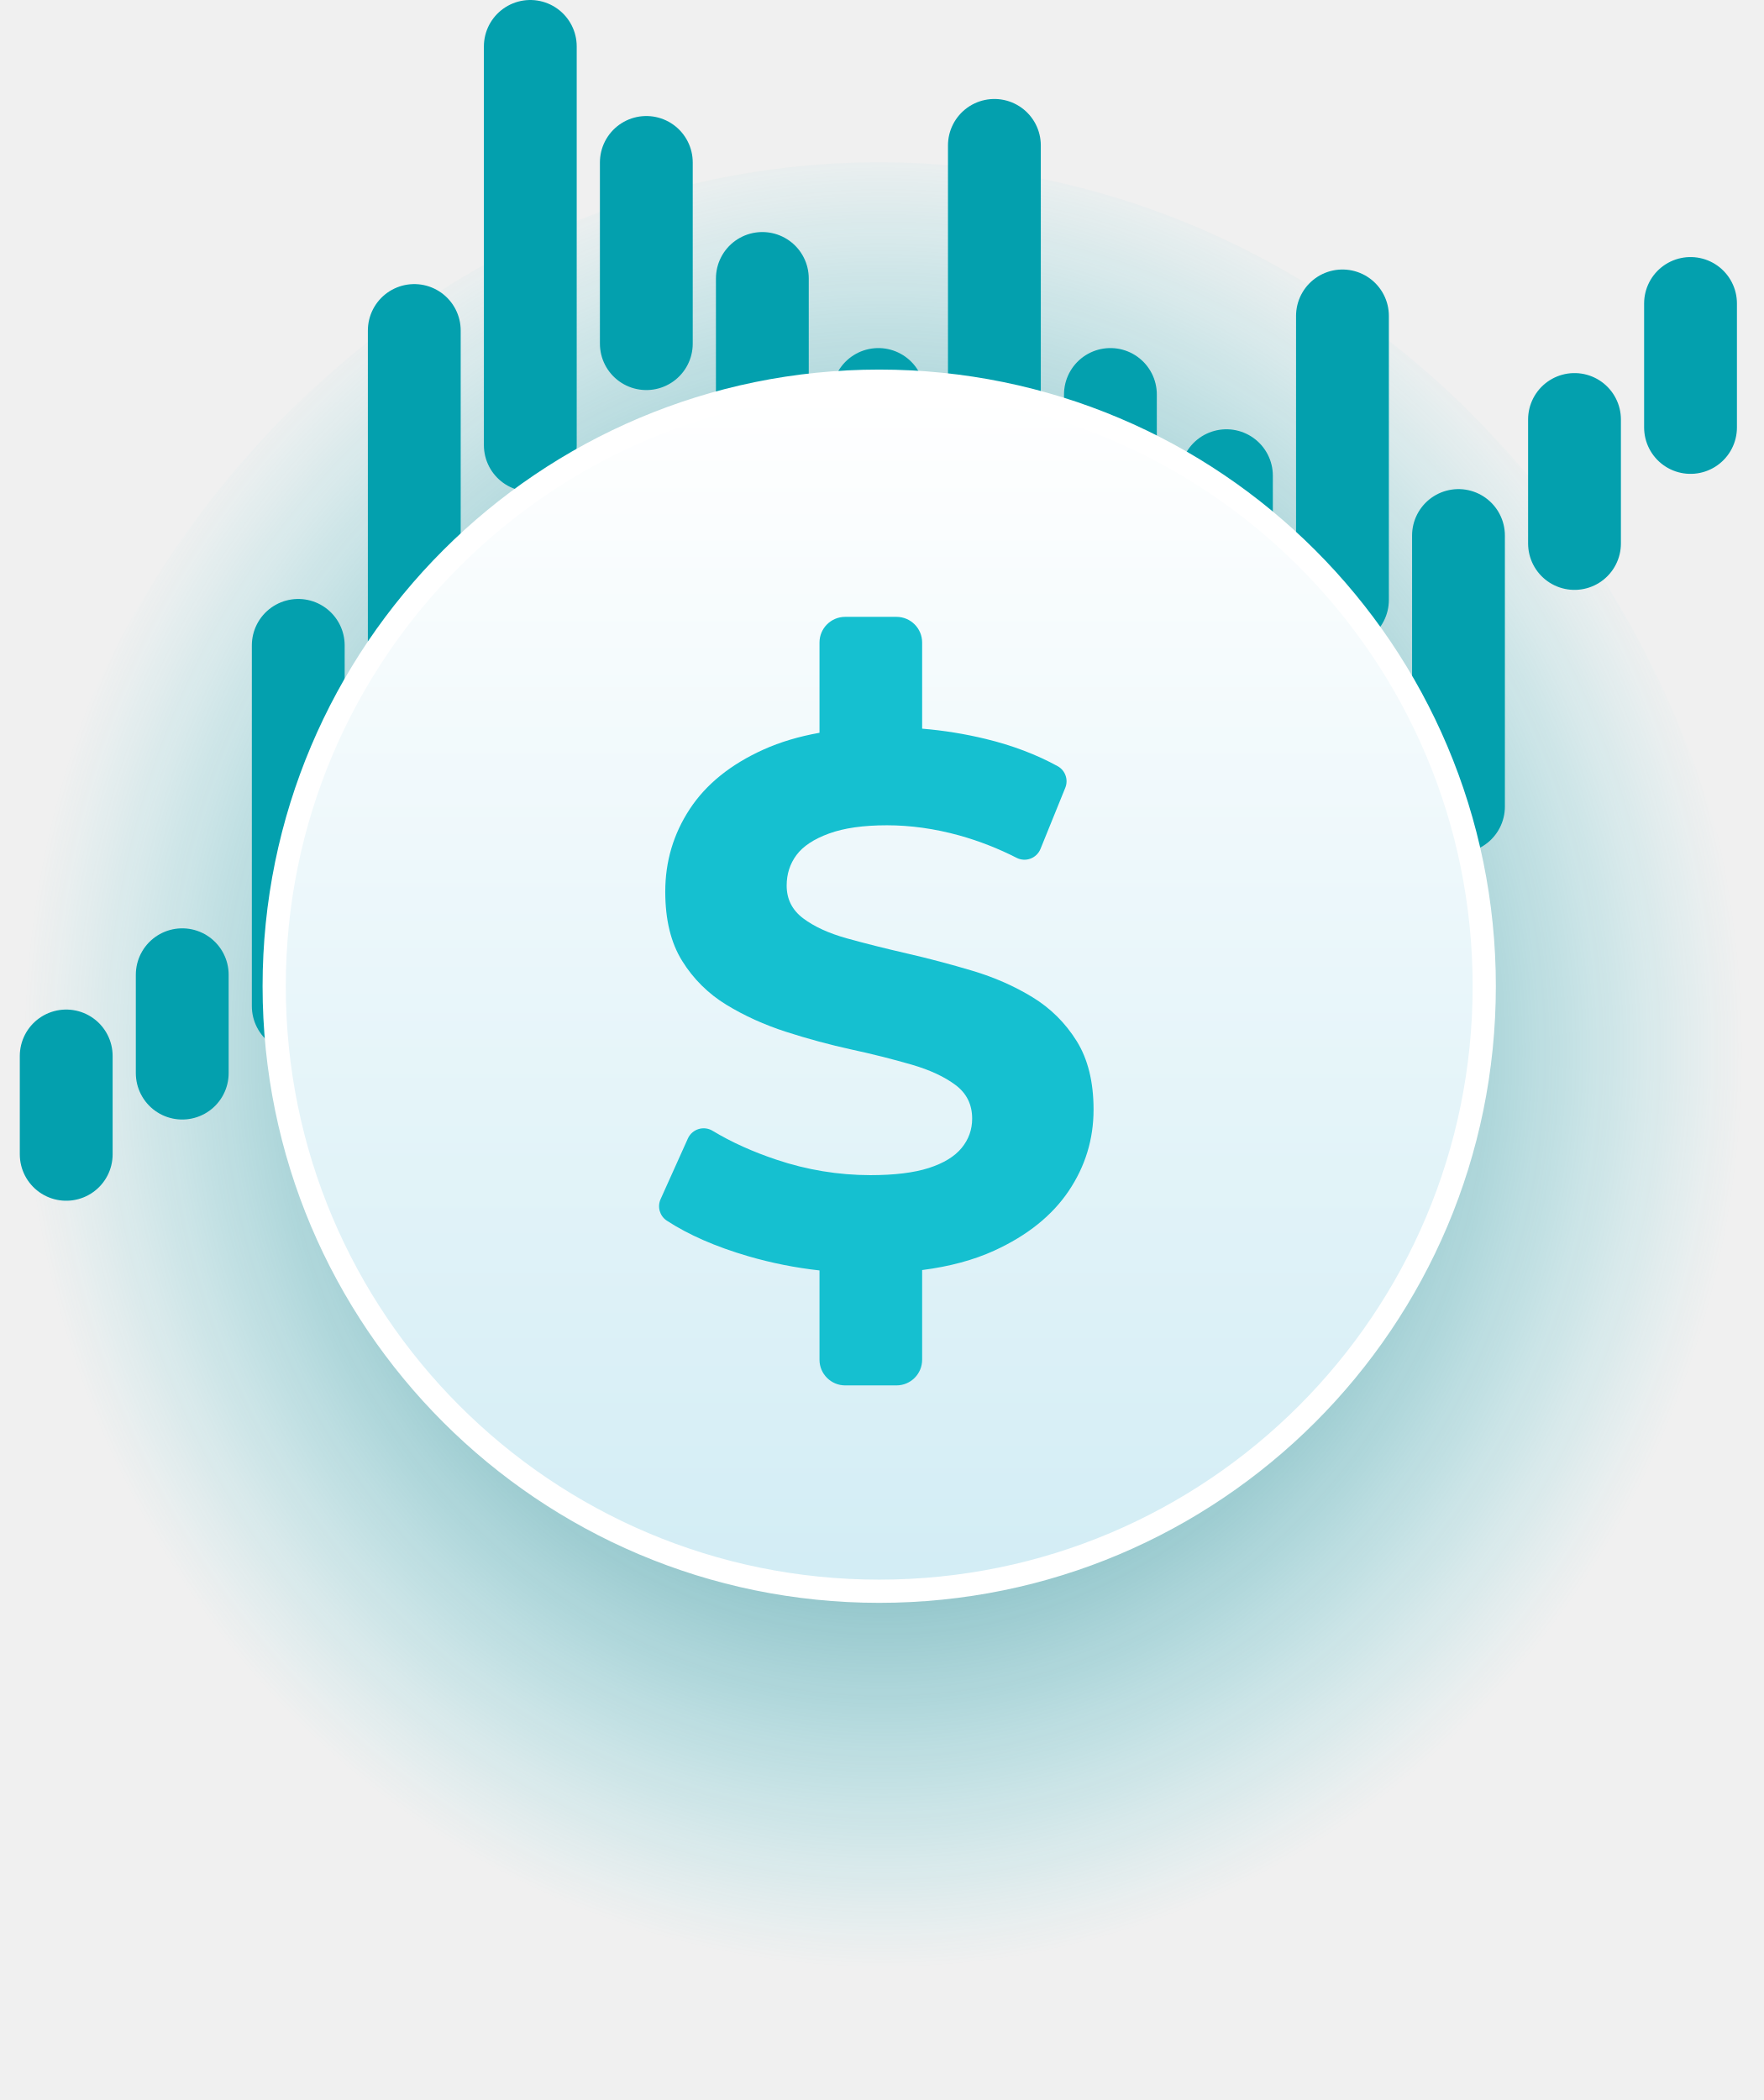
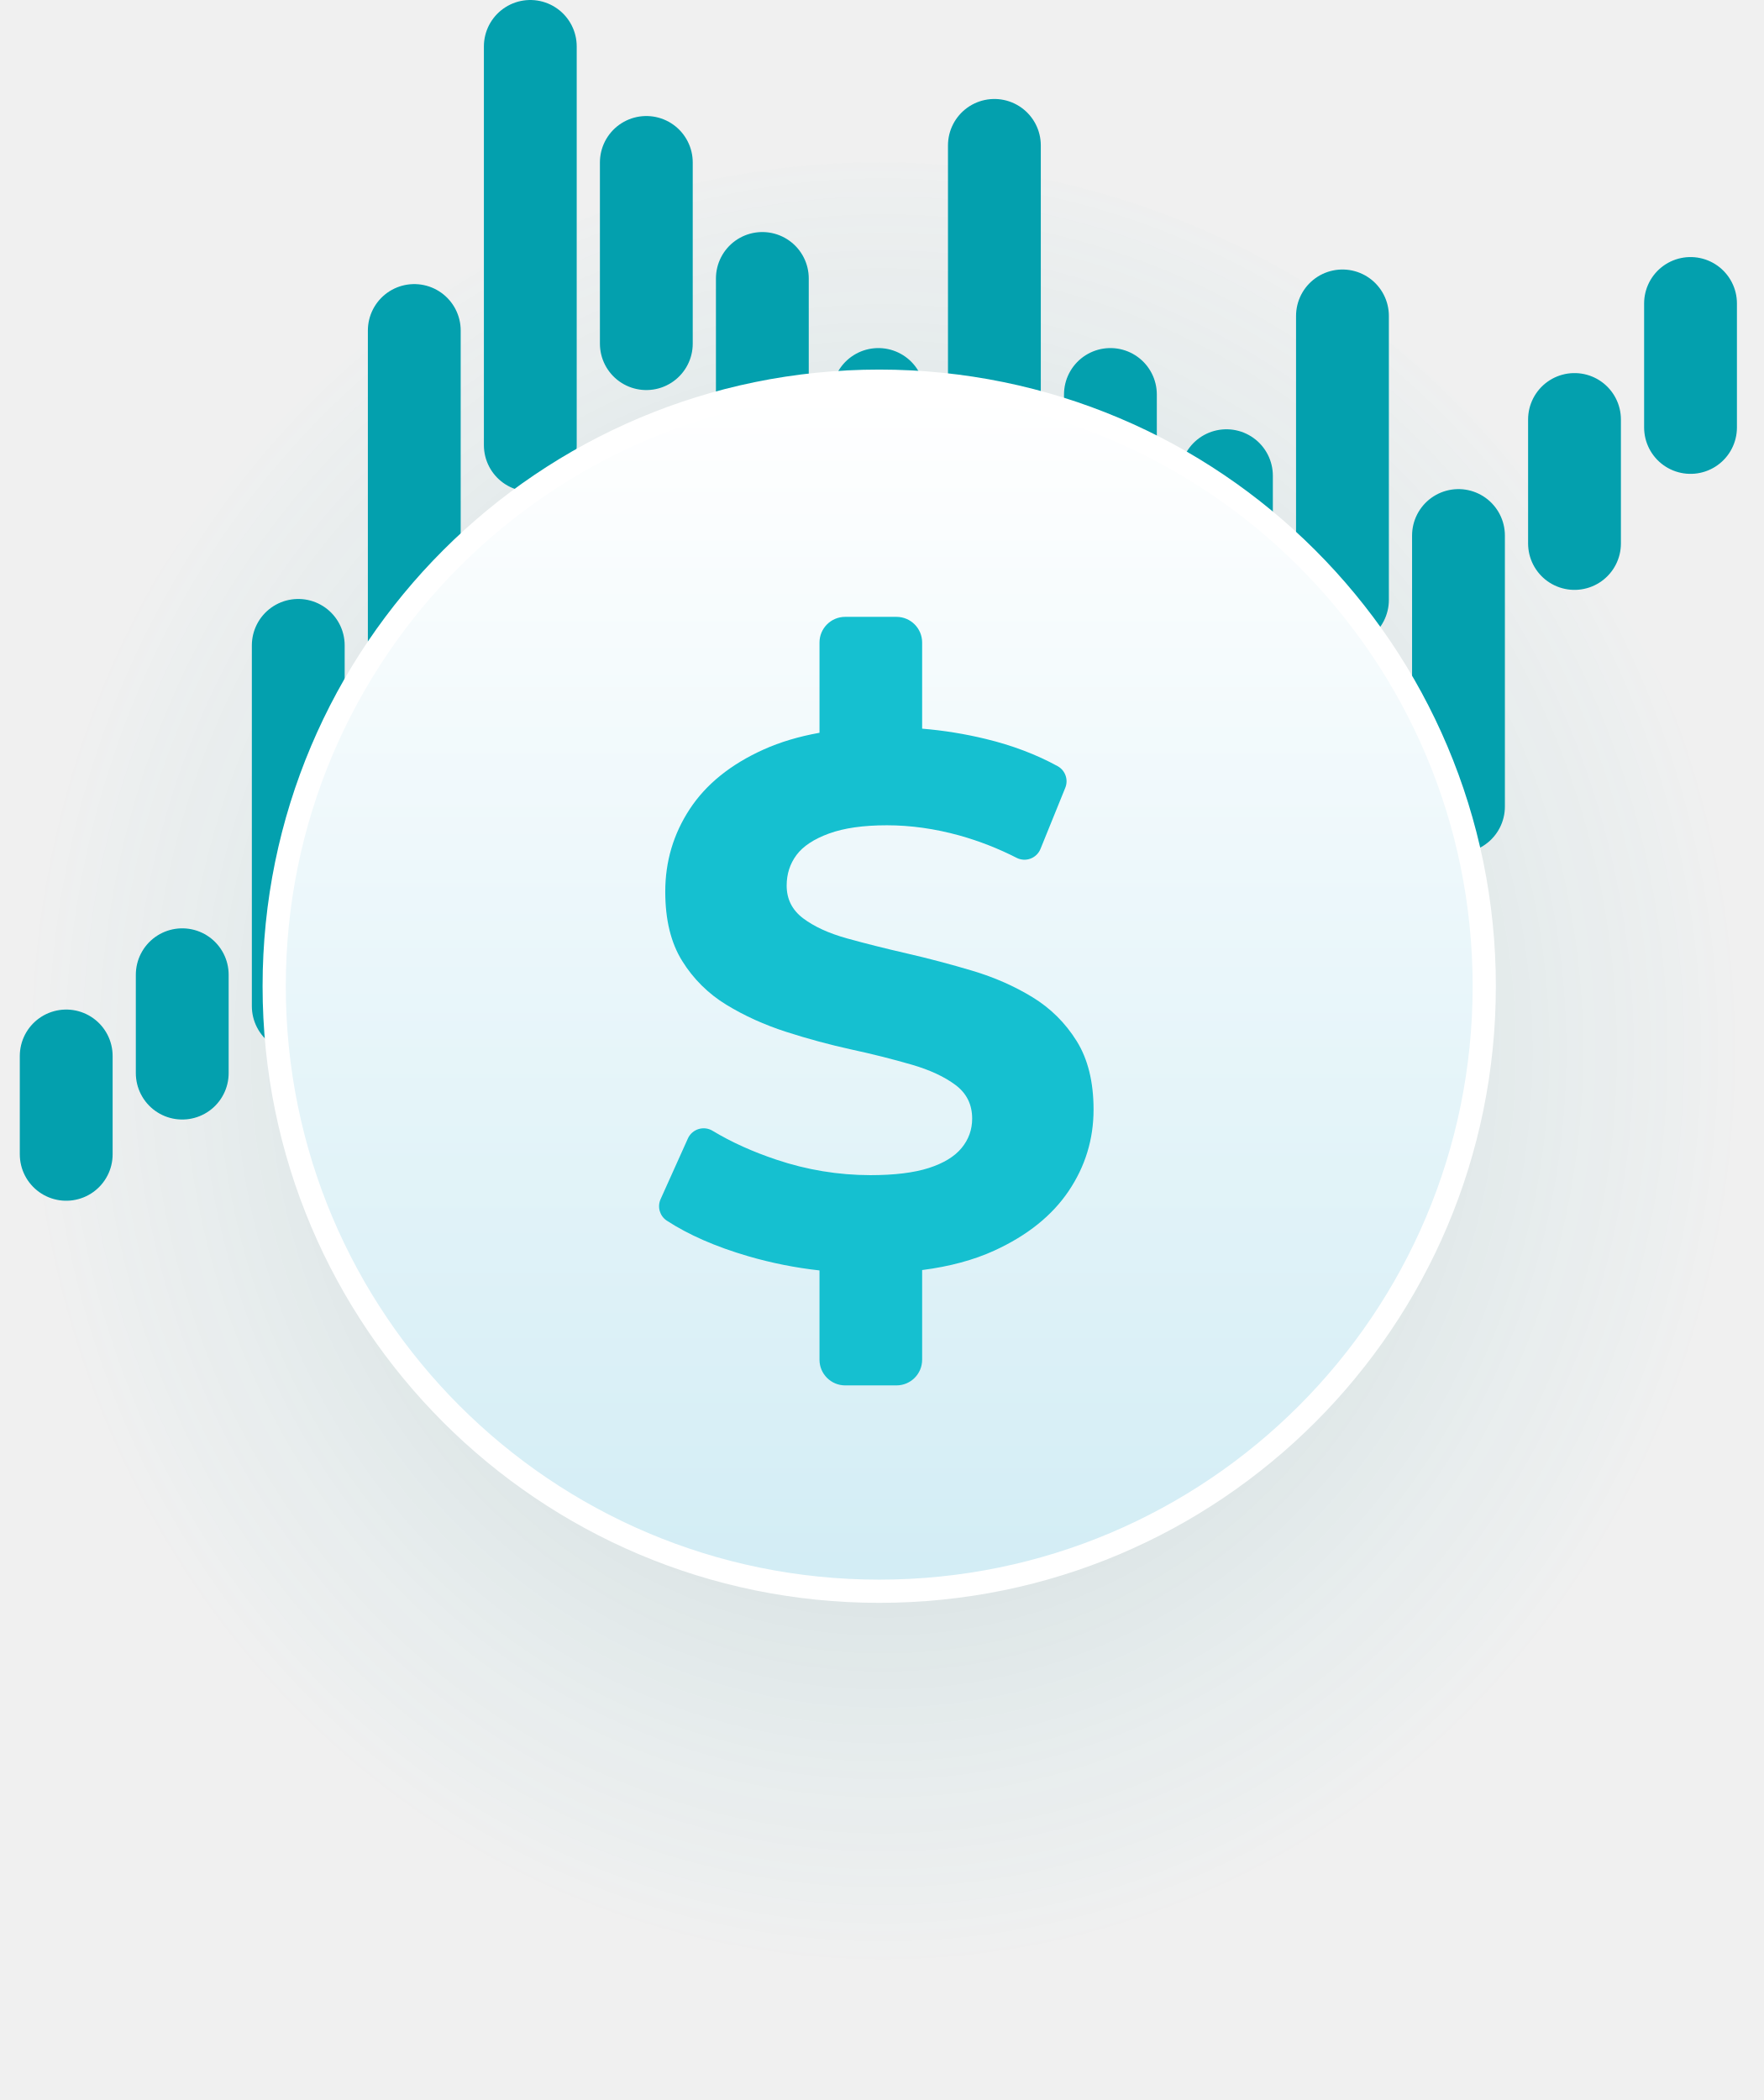
<svg xmlns="http://www.w3.org/2000/svg" viewBox="0 0 152 181" xml:space="preserve" style="fill-rule:evenodd;clip-rule:evenodd;stroke-linecap:round;stroke-linejoin:round;stroke-miterlimit:1.5">
-   <ellipse cx="75.78" cy="97.081" rx="75.78" ry="83.091" style="fill:url(#_Radial1)" />
+   <ellipse cx="75.78" cy="97.081" rx="75.78" ry="83.091" style="fill:url(#_icxRadial81)" />
  <g id="lines1">
    <path d="M15.707 84.014v8.478M35.707 28.486v29.291M55.707 14v15.619M75.707 34v15.619M95.707 34v19.643M115.707 27.229v24.478M135.707 36.156v10.686" style="fill:none;stroke:#03a0ae;stroke-width:8px" />
  </g>
  <g id="lines2">
    <path d="M25.707 55.625v31.094M5.707 91.014v8.478M45.707 4v34.369M65.707 24v15.619M85.707 12.531v61.311M105.707 41v10.707M125.707 46.156V69.52M145.707 26.156v10.686" style="fill:none;stroke:#03a0ae;stroke-width:8px" />
  </g>
-   <circle cx="75.78" cy="85.002" r="52.148" style="fill:url(#_Linear2);stroke:#fff;stroke-width:2px;stroke-linecap:square" />
+   <circle cx="75.78" cy="85.002" r="52.148" style="fill:url(#_icxLinear82);stroke:#fff;stroke-width:2px;stroke-linecap:square" />
  <path d="M70.633 109.499a36.16 36.16 0 0 1-6.145-1.225c-2.803-.819-5.146-1.845-7.032-3.076a1.487 1.487 0 0 1-.519-1.841c.61-1.366 1.654-3.682 2.352-5.23a1.49 1.49 0 0 1 2.143-.655c1.62.976 3.452 1.802 5.493 2.483a25.446 25.446 0 0 0 8.092 1.332c2.079 0 3.758-.206 5.037-.617 1.278-.412 2.22-.986 2.827-1.723.606-.736.91-1.581.91-2.534 0-1.214-.477-2.178-1.43-2.893-.953-.714-2.21-1.299-3.77-1.754a77.463 77.463 0 0 0-5.167-1.3 61.163 61.163 0 0 1-5.654-1.527c-1.885-.607-3.607-1.387-5.167-2.34a11.495 11.495 0 0 1-3.802-3.77c-.975-1.559-1.462-3.553-1.462-5.979 0-2.6.704-4.972 2.112-7.117 1.408-2.144 3.531-3.856 6.369-5.134 1.422-.64 3.026-1.12 4.813-1.44v-7.78c0-1.221.991-2.212 2.212-2.212h4.423c1.221 0 2.212.991 2.212 2.212v7.425c1.845.152 3.672.447 5.48.885 2.292.555 4.361 1.339 6.209 2.353.653.368.931 1.163.648 1.857-.565 1.402-1.513 3.733-2.137 5.27a1.49 1.49 0 0 1-2.059.767 26.605 26.605 0 0 0-4.935-1.928c-2.123-.585-4.203-.877-6.24-.877-2.036 0-3.704.238-5.004.715-1.3.476-2.231 1.094-2.795 1.852-.563.758-.844 1.636-.844 2.632 0 1.17.476 2.112 1.429 2.827.954.715 2.21 1.289 3.77 1.723 1.56.433 3.282.866 5.167 1.299 1.885.434 3.769.932 5.654 1.495 1.885.563 3.607 1.322 5.167 2.275 1.56.953 2.827 2.21 3.802 3.769.975 1.56 1.462 3.532 1.462 5.915 0 2.556-.715 4.896-2.144 7.019-1.43 2.123-3.564 3.834-6.402 5.134-1.782.816-3.857 1.376-6.228 1.68v7.73a2.213 2.213 0 0 1-2.212 2.212h-4.423a2.213 2.213 0 0 1-2.212-2.212v-7.697Z" style="fill:#15c0d0" />
  <defs>
-     <radialGradient id="_Radial1" cx="0" cy="0" r="1" gradientUnits="userSpaceOnUse" gradientTransform="matrix(-74.4339 0 0 -78.6155 76.133 90.61)">
-       <stop offset="0" style="stop-color:#013a40;stop-opacity:1" />
+     <radialGradient id="_icxRadial81" cx="0" cy="0" r="1" gradientUnits="userSpaceOnUse" gradientTransform="matrix(-74.4339 0 0 -78.6155 76.133 90.61)">
+       <stop offset="0" style="stop-color:#000000;stop-opacity:0.2" />
      <stop offset="1" style="stop-color:#1ac1d2;stop-opacity:0" />
    </radialGradient>
-     <linearGradient id="_Linear2" x1="0" y1="0" x2="1" y2="0" gradientUnits="userSpaceOnUse" gradientTransform="rotate(90 24.027 58.038) scale(100.957)">
+     <linearGradient id="_icxLinear82" x1="0" y1="0" x2="1" y2="0" gradientUnits="userSpaceOnUse" gradientTransform="rotate(90 24.027 58.038) scale(100.957)">
      <stop offset="0" style="stop-color:white;stop-opacity:1" />
      <stop offset="1" style="stop-color:#d3edf5;stop-opacity:1" />
    </linearGradient>
  </defs>
  <style>
    #lines1,
    #lines2 {
        transform: translateY(0);
        transition: all 0.5s ease;
        transform-origin: center;
    }
    svg:hover #lines1 {
        transform: translateY(-5px); 
        transition: all 0.5s ease;
    }
    svg:hover #lines2 {
        transform: translateY(10px); 
        transition: all 0.5s ease;
    }
    </style>
</svg>
